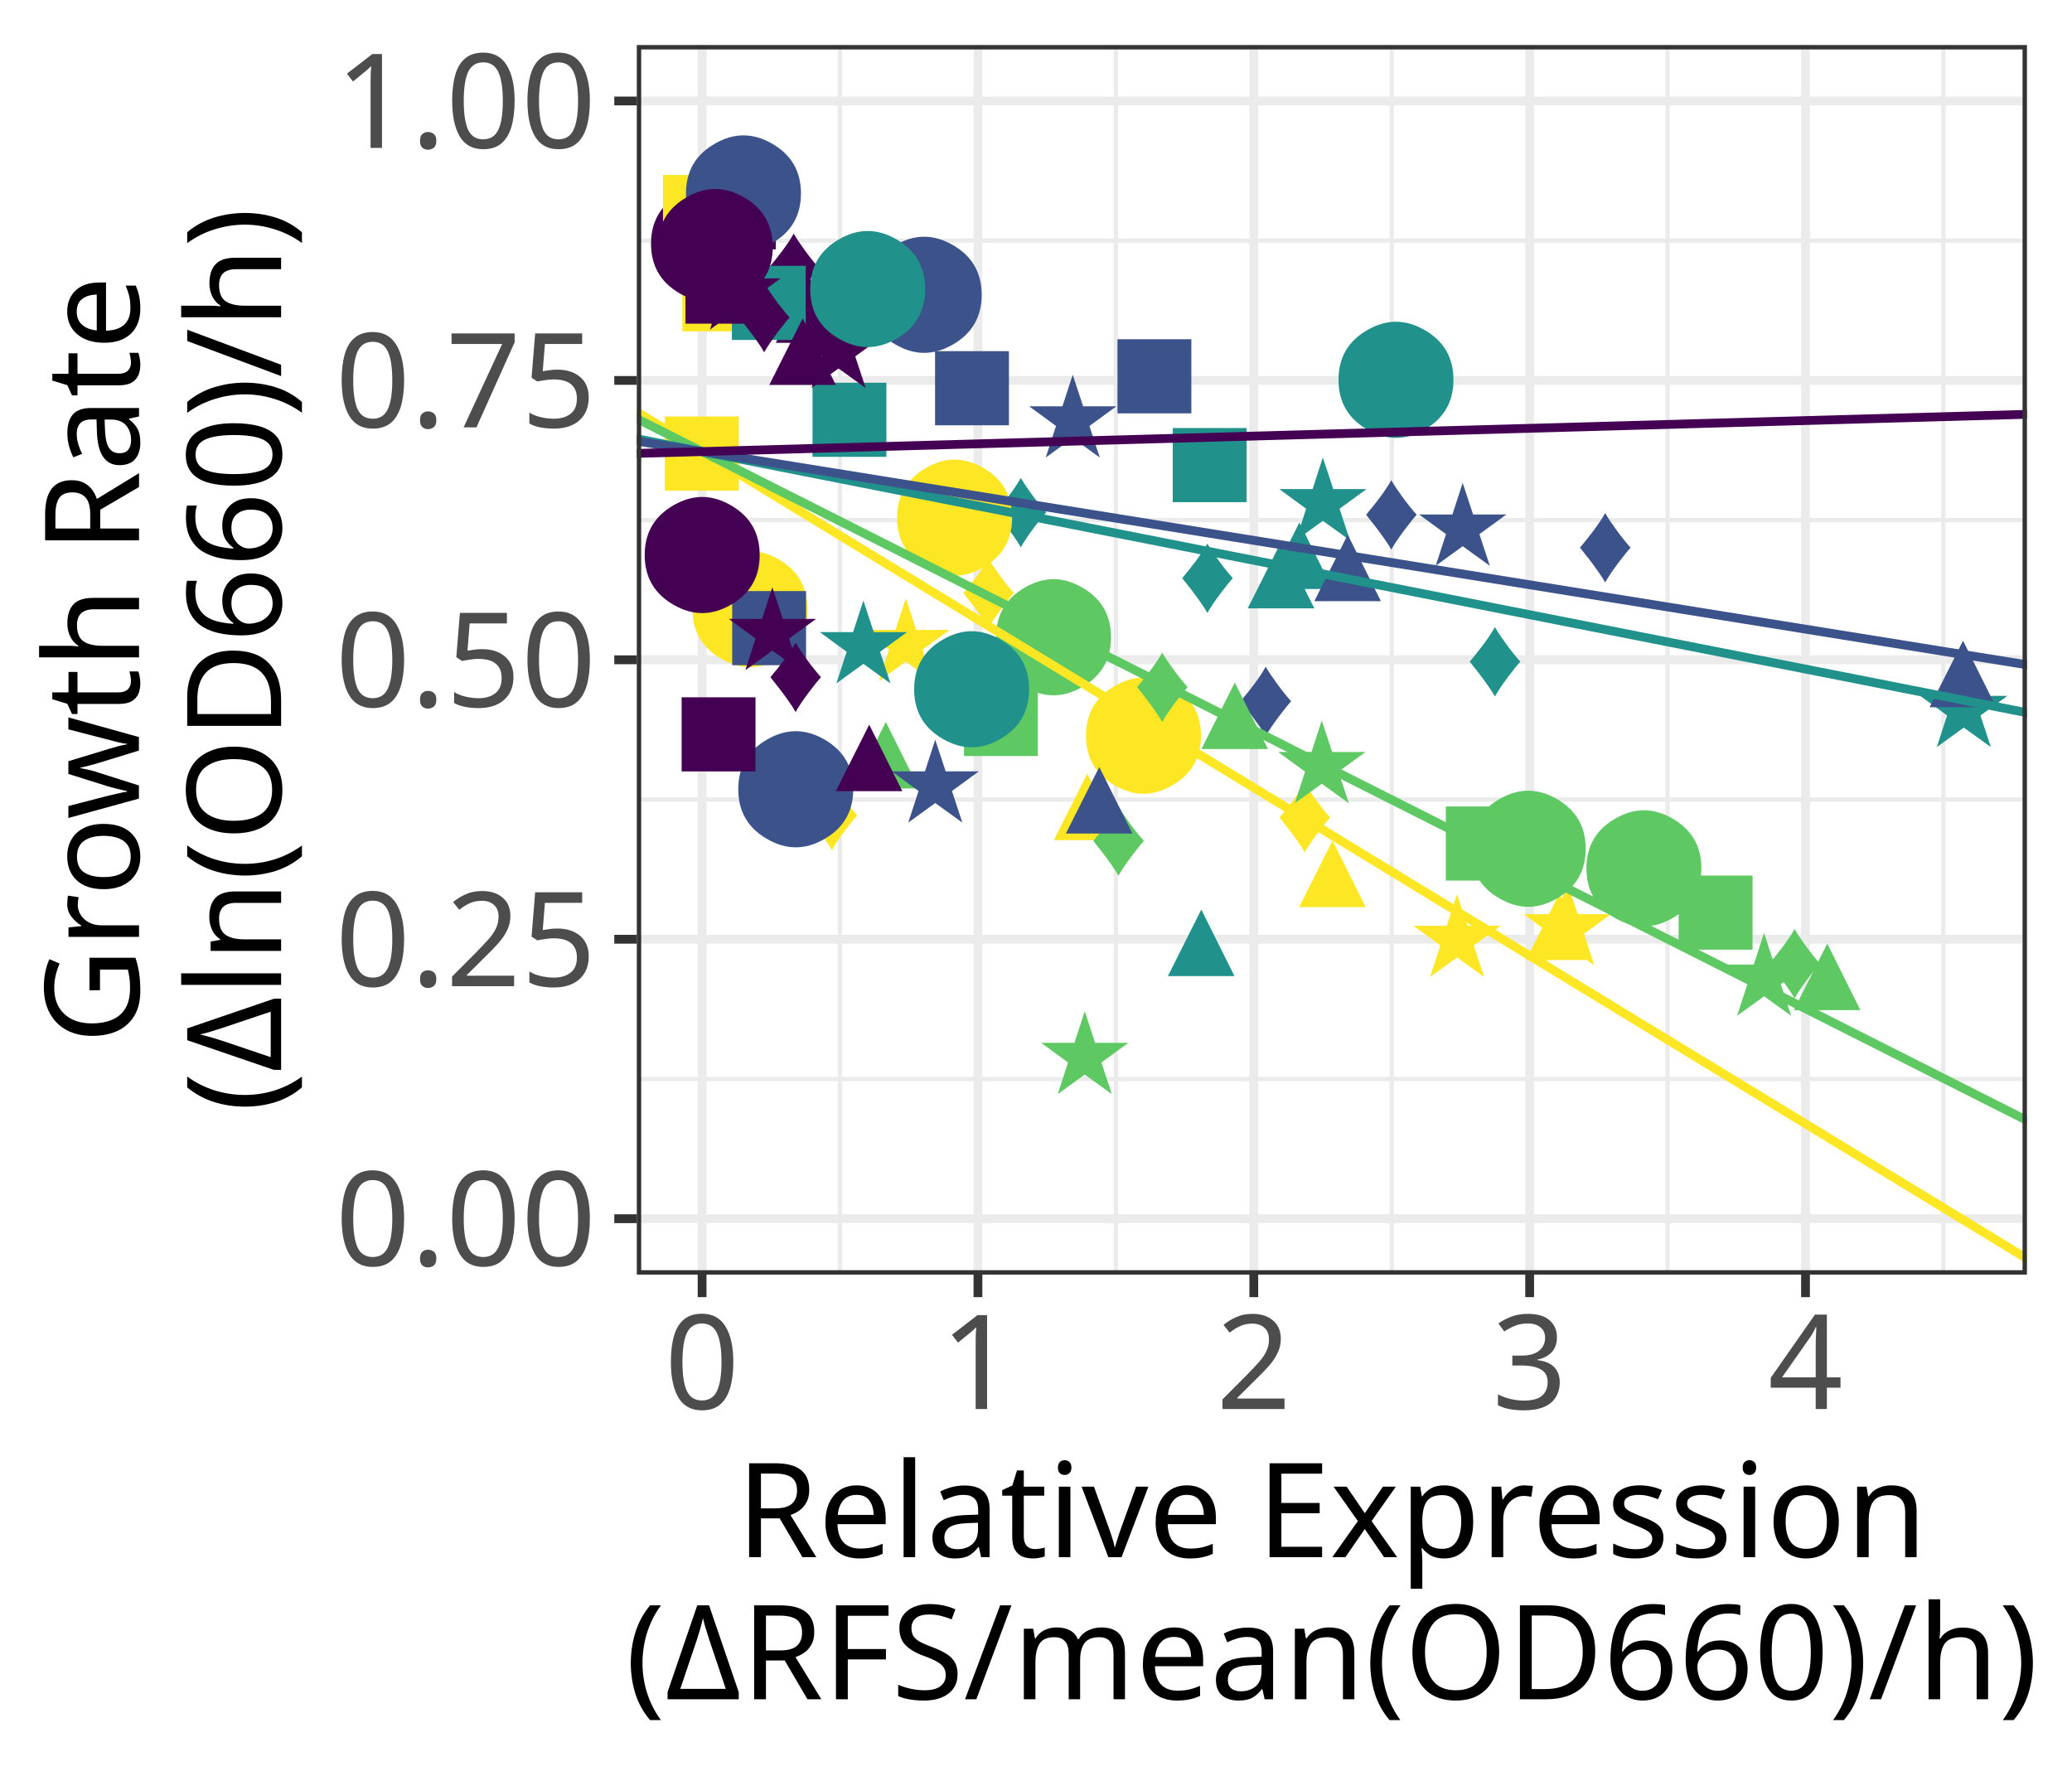
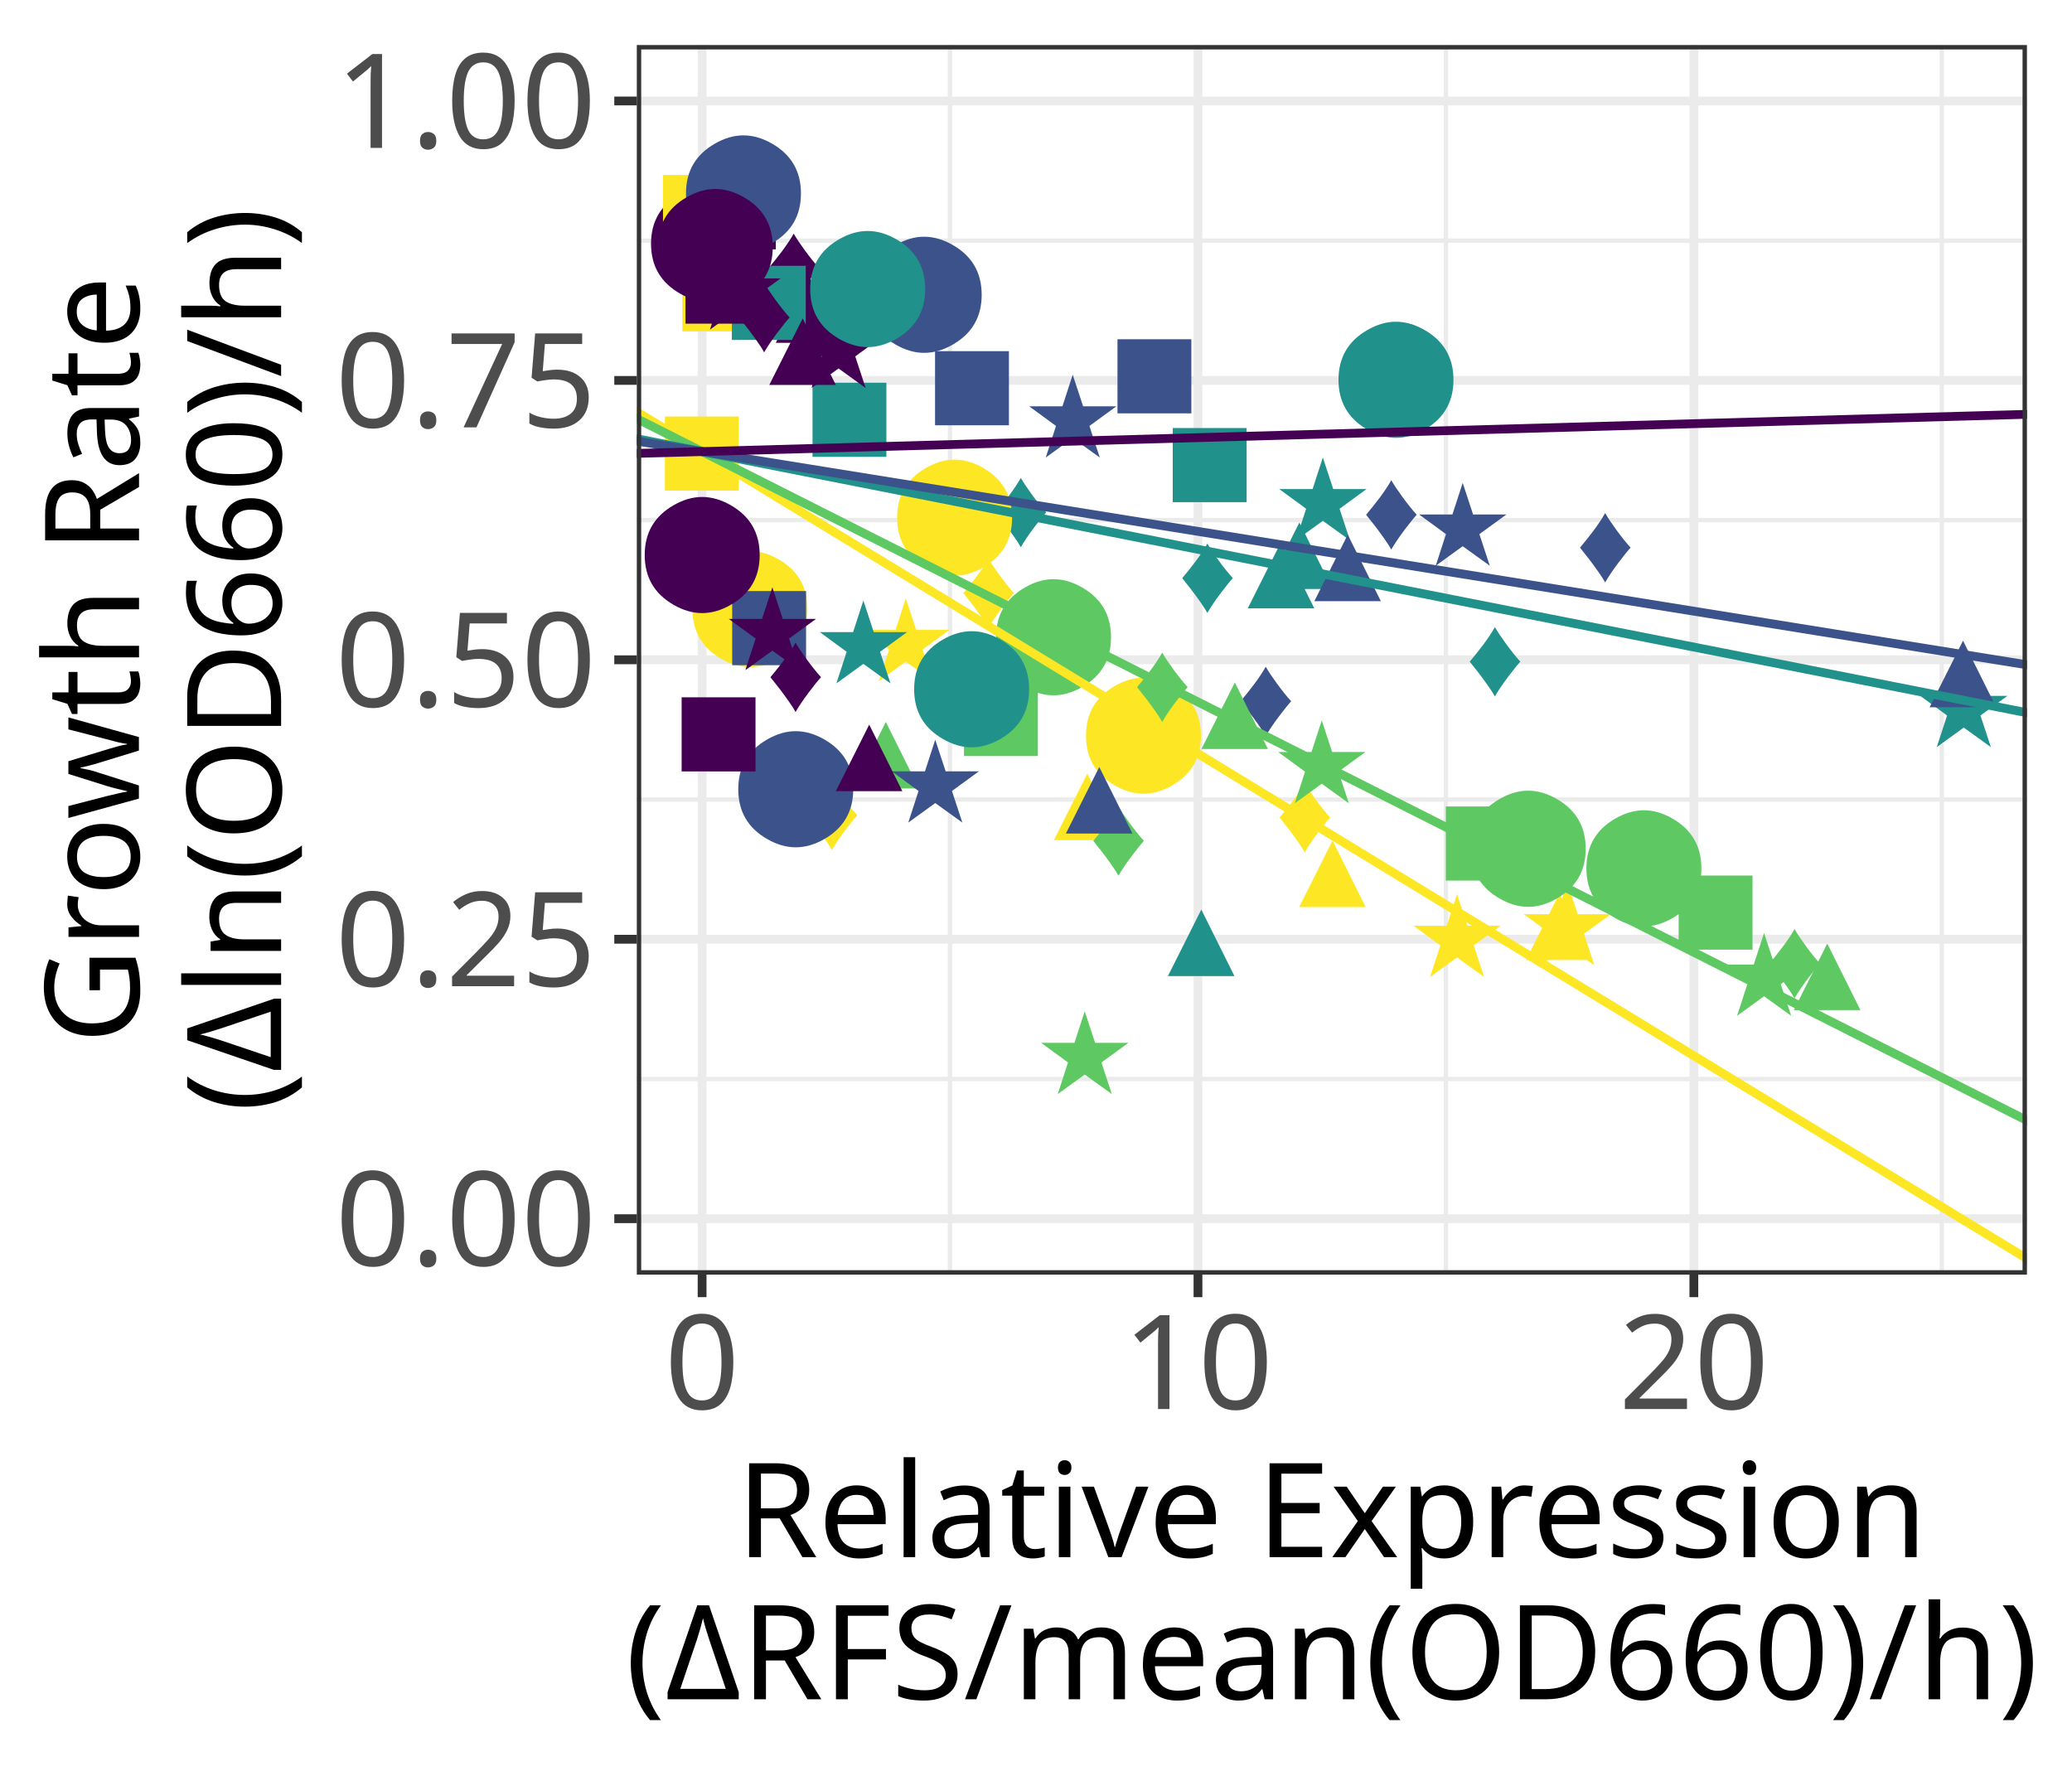
<svg xmlns="http://www.w3.org/2000/svg" class="svglite" width="252.00pt" height="216.00pt" viewBox="0 0 252.00 216.00">
  <defs>
    <style type="text/css">
    .svglite line, .svglite polyline, .svglite polygon, .svglite path, .svglite rect, .svglite circle {
      fill: none;
      stroke: #000000;
      stroke-linecap: round;
      stroke-linejoin: round;
      stroke-miterlimit: 10.00;
    }
    .svglite text {
      white-space: pre;
    }
  </style>
  </defs>
  <rect width="100%" height="100%" style="stroke: none; fill: #FFFFFF;" />
  <defs>
    <clipPath id="cpMC4wMHwyNTIuMDB8MC4wMHwyMTYuMDA=">
      <rect x="0.00" y="0.00" width="252.00" height="216.00" />
    </clipPath>
  </defs>
  <g clip-path="url(#cpMC4wMHwyNTIuMDB8MC4wMHwyMTYuMDA=)">
    <rect x="0.00" y="0.00" width="252.00" height="216.00" style="stroke-width: 1.07; stroke: #FFFFFF; fill: #FFFFFF;" />
  </g>
  <defs>
    <clipPath id="cpNzcuNDV8MjQ2LjUyfDUuNDh8MTU1LjAz">
      <rect x="77.45" y="5.48" width="169.07" height="149.55" />
    </clipPath>
  </defs>
  <g clip-path="url(#cpNzcuNDV8MjQ2LjUyfDUuNDh8MTU1LjAz)">
    <rect x="77.45" y="5.48" width="169.07" height="149.55" style="stroke-width: 1.07; stroke: none; fill: #FFFFFF;" />
    <polyline points="77.45,131.24 246.52,131.24 " style="stroke-width: 0.53; stroke: #EBEBEB; stroke-linecap: butt;" />
    <polyline points="77.45,97.25 246.52,97.25 " style="stroke-width: 0.53; stroke: #EBEBEB; stroke-linecap: butt;" />
    <polyline points="77.45,63.26 246.52,63.26 " style="stroke-width: 0.53; stroke: #EBEBEB; stroke-linecap: butt;" />
    <polyline points="77.45,29.27 246.52,29.27 " style="stroke-width: 0.53; stroke: #EBEBEB; stroke-linecap: butt;" />
-     <polyline points="102.16,155.03 102.16,5.48 " style="stroke-width: 0.53; stroke: #EBEBEB; stroke-linecap: butt;" />
-     <polyline points="135.71,155.03 135.71,5.48 " style="stroke-width: 0.53; stroke: #EBEBEB; stroke-linecap: butt;" />
-     <polyline points="169.26,155.03 169.26,5.48 " style="stroke-width: 0.53; stroke: #EBEBEB; stroke-linecap: butt;" />
-     <polyline points="202.81,155.03 202.81,5.48 " style="stroke-width: 0.53; stroke: #EBEBEB; stroke-linecap: butt;" />
-     <polyline points="236.36,155.03 236.36,5.48 " style="stroke-width: 0.53; stroke: #EBEBEB; stroke-linecap: butt;" />
+     <polyline points="115.54,155.03 115.54,5.48 " style="stroke-width: 0.53; stroke: #EBEBEB; stroke-linecap: butt;" />
+     <polyline points="175.85,155.03 175.85,5.48 " style="stroke-width: 0.53; stroke: #EBEBEB; stroke-linecap: butt;" />
+     <polyline points="236.16,155.03 236.16,5.48 " style="stroke-width: 0.53; stroke: #EBEBEB; stroke-linecap: butt;" />
    <polyline points="77.45,148.23 246.52,148.23 " style="stroke-width: 1.07; stroke: #EBEBEB; stroke-linecap: butt;" />
    <polyline points="77.45,114.24 246.52,114.24 " style="stroke-width: 1.07; stroke: #EBEBEB; stroke-linecap: butt;" />
    <polyline points="77.45,80.25 246.52,80.25 " style="stroke-width: 1.07; stroke: #EBEBEB; stroke-linecap: butt;" />
    <polyline points="77.45,46.27 246.52,46.27 " style="stroke-width: 1.07; stroke: #EBEBEB; stroke-linecap: butt;" />
    <polyline points="77.45,12.28 246.52,12.28 " style="stroke-width: 1.07; stroke: #EBEBEB; stroke-linecap: butt;" />
    <polyline points="85.39,155.03 85.39,5.48 " style="stroke-width: 1.07; stroke: #EBEBEB; stroke-linecap: butt;" />
-     <polyline points="118.94,155.03 118.94,5.48 " style="stroke-width: 1.07; stroke: #EBEBEB; stroke-linecap: butt;" />
-     <polyline points="152.49,155.03 152.49,5.48 " style="stroke-width: 1.07; stroke: #EBEBEB; stroke-linecap: butt;" />
-     <polyline points="186.04,155.03 186.04,5.48 " style="stroke-width: 1.07; stroke: #EBEBEB; stroke-linecap: butt;" />
-     <polyline points="219.59,155.03 219.59,5.48 " style="stroke-width: 1.07; stroke: #EBEBEB; stroke-linecap: butt;" />
+     <polyline points="145.70,155.03 145.70,5.48 " style="stroke-width: 1.07; stroke: #EBEBEB; stroke-linecap: butt;" />
+     <polyline points="206.01,155.03 206.01,5.48 " style="stroke-width: 1.07; stroke: #EBEBEB; stroke-linecap: butt;" />
    <text x="87.49" y="39.40" text-anchor="middle" style="font-size: 13.85px;fill: #FDE725; font-family: &quot;Arial&quot;;" textLength="8.31px" lengthAdjust="spacingAndGlyphs">◼</text>
    <text x="139.08" y="93.08" text-anchor="middle" style="font-size: 13.85px;fill: #FDE725; font-family: &quot;Arial&quot;;" textLength="8.31px" lengthAdjust="spacingAndGlyphs">⬤</text>
    <text x="189.65" y="116.77" text-anchor="middle" style="font-size: 13.85px;fill: #FDE725; font-family: &quot;Arial&quot;;" textLength="8.31px" lengthAdjust="spacingAndGlyphs">▲</text>
    <text x="158.70" y="103.50" text-anchor="middle" style="font-size: 13.85px;fill: #FDE725; font-family: &quot;Arial&quot;;" textLength="8.31px" lengthAdjust="spacingAndGlyphs">♦</text>
    <text x="190.62" y="117.36" text-anchor="middle" style="font-size: 13.85px;fill: #FDE725; font-family: &quot;Arial&quot;;" textLength="8.31px" lengthAdjust="spacingAndGlyphs">★</text>
    <text x="208.66" y="114.60" text-anchor="middle" style="font-size: 13.85px;fill: #5EC962; font-family: &quot;Arial&quot;;" textLength="8.31px" lengthAdjust="spacingAndGlyphs">◼</text>
    <text x="199.94" y="109.21" text-anchor="middle" style="font-size: 13.85px;fill: #5EC962; font-family: &quot;Arial&quot;;" textLength="8.31px" lengthAdjust="spacingAndGlyphs">⬤</text>
    <text x="222.23" y="122.86" text-anchor="middle" style="font-size: 13.85px;fill: #5EC962; font-family: &quot;Arial&quot;;" textLength="8.31px" lengthAdjust="spacingAndGlyphs">▲</text>
    <text x="218.27" y="121.26" text-anchor="middle" style="font-size: 13.85px;fill: #5EC962; font-family: &quot;Arial&quot;;" textLength="8.31px" lengthAdjust="spacingAndGlyphs">♦</text>
    <text x="214.55" y="123.49" text-anchor="middle" style="font-size: 13.85px;fill: #5EC962; font-family: &quot;Arial&quot;;" textLength="8.31px" lengthAdjust="spacingAndGlyphs">★</text>
    <text x="103.32" y="54.66" text-anchor="middle" style="font-size: 13.85px;fill: #21918C; font-family: &quot;Arial&quot;;" textLength="8.31px" lengthAdjust="spacingAndGlyphs">◼</text>
    <text x="169.79" y="49.79" text-anchor="middle" style="font-size: 13.85px;fill: #21918C; font-family: &quot;Arial&quot;;" textLength="8.31px" lengthAdjust="spacingAndGlyphs">⬤</text>
    <text x="158.03" y="71.64" text-anchor="middle" style="font-size: 13.85px;fill: #21918C; font-family: &quot;Arial&quot;;" textLength="8.31px" lengthAdjust="spacingAndGlyphs">▲</text>
    <text x="124.17" y="66.39" text-anchor="middle" style="font-size: 13.85px;fill: #21918C; font-family: &quot;Arial&quot;;" textLength="8.31px" lengthAdjust="spacingAndGlyphs">♦</text>
    <text x="238.84" y="90.81" text-anchor="middle" style="font-size: 13.85px;fill: #21918C; font-family: &quot;Arial&quot;;" textLength="8.31px" lengthAdjust="spacingAndGlyphs">★</text>
    <text x="140.41" y="49.37" text-anchor="middle" style="font-size: 13.85px;fill: #3B528B; font-family: &quot;Arial&quot;;" textLength="8.31px" lengthAdjust="spacingAndGlyphs">◼</text>
    <text x="112.41" y="39.45" text-anchor="middle" style="font-size: 13.85px;fill: #3B528B; font-family: &quot;Arial&quot;;" textLength="8.31px" lengthAdjust="spacingAndGlyphs">⬤</text>
    <text x="238.74" y="86.02" text-anchor="middle" style="font-size: 13.85px;fill: #3B528B; font-family: &quot;Arial&quot;;" textLength="8.31px" lengthAdjust="spacingAndGlyphs">▲</text>
    <text x="195.24" y="70.67" text-anchor="middle" style="font-size: 13.85px;fill: #3B528B; font-family: &quot;Arial&quot;;" textLength="8.31px" lengthAdjust="spacingAndGlyphs">♦</text>
    <text x="177.90" y="68.75" text-anchor="middle" style="font-size: 13.85px;fill: #3B528B; font-family: &quot;Arial&quot;;" textLength="8.31px" lengthAdjust="spacingAndGlyphs">★</text>
    <text x="89.87" y="29.42" text-anchor="middle" style="font-size: 13.85px;fill: #440154; font-family: &quot;Arial&quot;;" textLength="8.31px" lengthAdjust="spacingAndGlyphs">◼</text>
    <text x="86.18" y="33.24" text-anchor="middle" style="font-size: 13.85px;fill: #440154; font-family: &quot;Arial&quot;;" textLength="8.31px" lengthAdjust="spacingAndGlyphs">⬤</text>
    <text x="98.41" y="41.70" text-anchor="middle" style="font-size: 13.85px;fill: #440154; font-family: &quot;Arial&quot;;" textLength="8.31px" lengthAdjust="spacingAndGlyphs">▲</text>
    <text x="96.55" y="36.68" text-anchor="middle" style="font-size: 13.85px;fill: #440154; font-family: &quot;Arial&quot;;" textLength="8.31px" lengthAdjust="spacingAndGlyphs">♦</text>
    <text x="101.99" y="47.13" text-anchor="middle" style="font-size: 13.85px;fill: #440154; font-family: &quot;Arial&quot;;" textLength="8.31px" lengthAdjust="spacingAndGlyphs">★</text>
    <text x="85.13" y="29.39" text-anchor="middle" style="font-size: 13.85px;fill: #FDE725; font-family: &quot;Arial&quot;;" textLength="8.31px" lengthAdjust="spacingAndGlyphs">◼</text>
    <text x="91.22" y="77.68" text-anchor="middle" style="font-size: 13.85px;fill: #FDE725; font-family: &quot;Arial&quot;;" textLength="8.31px" lengthAdjust="spacingAndGlyphs">⬤</text>
    <text x="132.23" y="102.19" text-anchor="middle" style="font-size: 13.85px;fill: #FDE725; font-family: &quot;Arial&quot;;" textLength="8.31px" lengthAdjust="spacingAndGlyphs">▲</text>
    <text x="101.19" y="103.23" text-anchor="middle" style="font-size: 13.85px;fill: #FDE725; font-family: &quot;Arial&quot;;" textLength="8.31px" lengthAdjust="spacingAndGlyphs">♦</text>
    <text x="110.17" y="82.79" text-anchor="middle" style="font-size: 13.85px;fill: #FDE725; font-family: &quot;Arial&quot;;" textLength="8.31px" lengthAdjust="spacingAndGlyphs">★</text>
    <text x="121.74" y="91.05" text-anchor="middle" style="font-size: 13.85px;fill: #5EC962; font-family: &quot;Arial&quot;;" textLength="8.31px" lengthAdjust="spacingAndGlyphs">◼</text>
    <text x="128.14" y="81.10" text-anchor="middle" style="font-size: 13.85px;fill: #5EC962; font-family: &quot;Arial&quot;;" textLength="8.31px" lengthAdjust="spacingAndGlyphs">⬤</text>
    <text x="107.73" y="95.90" text-anchor="middle" style="font-size: 13.85px;fill: #5EC962; font-family: &quot;Arial&quot;;" textLength="8.31px" lengthAdjust="spacingAndGlyphs">▲</text>
    <text x="136.05" y="106.34" text-anchor="middle" style="font-size: 13.85px;fill: #5EC962; font-family: &quot;Arial&quot;;" textLength="8.31px" lengthAdjust="spacingAndGlyphs">♦</text>
    <text x="131.93" y="133.01" text-anchor="middle" style="font-size: 13.85px;fill: #5EC962; font-family: &quot;Arial&quot;;" textLength="8.31px" lengthAdjust="spacingAndGlyphs">★</text>
    <text x="147.13" y="60.17" text-anchor="middle" style="font-size: 13.85px;fill: #21918C; font-family: &quot;Arial&quot;;" textLength="8.31px" lengthAdjust="spacingAndGlyphs">◼</text>
    <text x="118.18" y="87.43" text-anchor="middle" style="font-size: 13.85px;fill: #21918C; font-family: &quot;Arial&quot;;" textLength="8.31px" lengthAdjust="spacingAndGlyphs">⬤</text>
    <text x="146.10" y="118.72" text-anchor="middle" style="font-size: 13.85px;fill: #21918C; font-family: &quot;Arial&quot;;" textLength="8.31px" lengthAdjust="spacingAndGlyphs">▲</text>
    <text x="146.86" y="74.38" text-anchor="middle" style="font-size: 13.85px;fill: #21918C; font-family: &quot;Arial&quot;;" textLength="8.31px" lengthAdjust="spacingAndGlyphs">♦</text>
    <text x="105.01" y="83.06" text-anchor="middle" style="font-size: 13.85px;fill: #21918C; font-family: &quot;Arial&quot;;" textLength="8.31px" lengthAdjust="spacingAndGlyphs">★</text>
    <text x="93.55" y="80.00" text-anchor="middle" style="font-size: 13.85px;fill: #3B528B; font-family: &quot;Arial&quot;;" textLength="8.31px" lengthAdjust="spacingAndGlyphs">◼</text>
    <text x="96.79" y="99.59" text-anchor="middle" style="font-size: 13.85px;fill: #3B528B; font-family: &quot;Arial&quot;;" textLength="8.31px" lengthAdjust="spacingAndGlyphs">⬤</text>
    <text x="133.69" y="101.38" text-anchor="middle" style="font-size: 13.85px;fill: #3B528B; font-family: &quot;Arial&quot;;" textLength="8.31px" lengthAdjust="spacingAndGlyphs">▲</text>
    <text x="153.96" y="89.36" text-anchor="middle" style="font-size: 13.85px;fill: #3B528B; font-family: &quot;Arial&quot;;" textLength="8.31px" lengthAdjust="spacingAndGlyphs">♦</text>
    <text x="113.75" y="99.99" text-anchor="middle" style="font-size: 13.85px;fill: #3B528B; font-family: &quot;Arial&quot;;" textLength="8.31px" lengthAdjust="spacingAndGlyphs">★</text>
    <text x="87.40" y="92.92" text-anchor="middle" style="font-size: 13.85px;fill: #440154; font-family: &quot;Arial&quot;;" textLength="8.31px" lengthAdjust="spacingAndGlyphs">◼</text>
    <text x="85.41" y="71.10" text-anchor="middle" style="font-size: 13.85px;fill: #440154; font-family: &quot;Arial&quot;;" textLength="8.31px" lengthAdjust="spacingAndGlyphs">⬤</text>
    <text x="105.71" y="96.23" text-anchor="middle" style="font-size: 13.85px;fill: #440154; font-family: &quot;Arial&quot;;" textLength="8.31px" lengthAdjust="spacingAndGlyphs">▲</text>
    <text x="96.78" y="86.43" text-anchor="middle" style="font-size: 13.85px;fill: #440154; font-family: &quot;Arial&quot;;" textLength="8.31px" lengthAdjust="spacingAndGlyphs">♦</text>
    <text x="93.94" y="81.45" text-anchor="middle" style="font-size: 13.85px;fill: #440154; font-family: &quot;Arial&quot;;" textLength="8.31px" lengthAdjust="spacingAndGlyphs">★</text>
    <text x="85.36" y="58.77" text-anchor="middle" style="font-size: 13.85px;fill: #FDE725; font-family: &quot;Arial&quot;;" textLength="8.31px" lengthAdjust="spacingAndGlyphs">◼</text>
    <text x="116.11" y="66.56" text-anchor="middle" style="font-size: 13.85px;fill: #FDE725; font-family: &quot;Arial&quot;;" textLength="8.31px" lengthAdjust="spacingAndGlyphs">⬤</text>
    <text x="162.06" y="110.33" text-anchor="middle" style="font-size: 13.85px;fill: #FDE725; font-family: &quot;Arial&quot;;" textLength="8.31px" lengthAdjust="spacingAndGlyphs">▲</text>
    <text x="120.24" y="76.20" text-anchor="middle" style="font-size: 13.85px;fill: #FDE725; font-family: &quot;Arial&quot;;" textLength="8.31px" lengthAdjust="spacingAndGlyphs">♦</text>
    <text x="177.21" y="118.77" text-anchor="middle" style="font-size: 13.85px;fill: #FDE725; font-family: &quot;Arial&quot;;" textLength="8.31px" lengthAdjust="spacingAndGlyphs">★</text>
    <text x="180.34" y="106.20" text-anchor="middle" style="font-size: 13.85px;fill: #5EC962; font-family: &quot;Arial&quot;;" textLength="8.31px" lengthAdjust="spacingAndGlyphs">◼</text>
    <text x="185.87" y="106.83" text-anchor="middle" style="font-size: 13.85px;fill: #5EC962; font-family: &quot;Arial&quot;;" textLength="8.31px" lengthAdjust="spacingAndGlyphs">⬤</text>
    <text x="150.18" y="91.10" text-anchor="middle" style="font-size: 13.85px;fill: #5EC962; font-family: &quot;Arial&quot;;" textLength="8.31px" lengthAdjust="spacingAndGlyphs">▲</text>
    <text x="141.37" y="87.64" text-anchor="middle" style="font-size: 13.85px;fill: #5EC962; font-family: &quot;Arial&quot;;" textLength="8.31px" lengthAdjust="spacingAndGlyphs">♦</text>
    <text x="160.76" y="97.64" text-anchor="middle" style="font-size: 13.85px;fill: #5EC962; font-family: &quot;Arial&quot;;" textLength="8.31px" lengthAdjust="spacingAndGlyphs">★</text>
    <text x="93.51" y="40.44" text-anchor="middle" style="font-size: 13.85px;fill: #21918C; font-family: &quot;Arial&quot;;" textLength="8.31px" lengthAdjust="spacingAndGlyphs">◼</text>
    <text x="105.54" y="38.75" text-anchor="middle" style="font-size: 13.85px;fill: #21918C; font-family: &quot;Arial&quot;;" textLength="8.31px" lengthAdjust="spacingAndGlyphs">⬤</text>
    <text x="155.81" y="73.99" text-anchor="middle" style="font-size: 13.85px;fill: #21918C; font-family: &quot;Arial&quot;;" textLength="8.31px" lengthAdjust="spacingAndGlyphs">▲</text>
    <text x="181.83" y="84.54" text-anchor="middle" style="font-size: 13.85px;fill: #21918C; font-family: &quot;Arial&quot;;" textLength="8.31px" lengthAdjust="spacingAndGlyphs">♦</text>
    <text x="160.89" y="65.66" text-anchor="middle" style="font-size: 13.85px;fill: #21918C; font-family: &quot;Arial&quot;;" textLength="8.31px" lengthAdjust="spacingAndGlyphs">★</text>
    <text x="118.22" y="50.82" text-anchor="middle" style="font-size: 13.85px;fill: #3B528B; font-family: &quot;Arial&quot;;" textLength="8.31px" lengthAdjust="spacingAndGlyphs">◼</text>
    <text x="90.43" y="27.12" text-anchor="middle" style="font-size: 13.85px;fill: #3B528B; font-family: &quot;Arial&quot;;" textLength="8.31px" lengthAdjust="spacingAndGlyphs">⬤</text>
    <text x="163.91" y="73.12" text-anchor="middle" style="font-size: 13.85px;fill: #3B528B; font-family: &quot;Arial&quot;;" textLength="8.31px" lengthAdjust="spacingAndGlyphs">▲</text>
    <text x="169.23" y="66.67" text-anchor="middle" style="font-size: 13.85px;fill: #3B528B; font-family: &quot;Arial&quot;;" textLength="8.31px" lengthAdjust="spacingAndGlyphs">♦</text>
    <text x="130.47" y="55.59" text-anchor="middle" style="font-size: 13.85px;fill: #3B528B; font-family: &quot;Arial&quot;;" textLength="8.31px" lengthAdjust="spacingAndGlyphs">★</text>
    <text x="87.87" y="38.46" text-anchor="middle" style="font-size: 13.85px;fill: #440154; font-family: &quot;Arial&quot;;" textLength="8.31px" lengthAdjust="spacingAndGlyphs">◼</text>
    <text x="87.00" y="33.64" text-anchor="middle" style="font-size: 13.85px;fill: #440154; font-family: &quot;Arial&quot;;" textLength="8.31px" lengthAdjust="spacingAndGlyphs">⬤</text>
    <text x="97.62" y="46.82" text-anchor="middle" style="font-size: 13.85px;fill: #440154; font-family: &quot;Arial&quot;;" textLength="8.31px" lengthAdjust="spacingAndGlyphs">▲</text>
    <text x="92.96" y="42.68" text-anchor="middle" style="font-size: 13.85px;fill: #440154; font-family: &quot;Arial&quot;;" textLength="8.31px" lengthAdjust="spacingAndGlyphs">♦</text>
    <text x="89.63" y="40.03" text-anchor="middle" style="font-size: 13.85px;fill: #440154; font-family: &quot;Arial&quot;;" textLength="8.31px" lengthAdjust="spacingAndGlyphs">★</text>
    <line x1="-91.63" y1="-52.93" x2="415.59" y2="256.11" style="stroke-width: 1.07; stroke: #FDE725; stroke-linecap: butt;" />
    <line x1="-91.63" y1="-34.45" x2="415.59" y2="221.65" style="stroke-width: 1.07; stroke: #5EC962; stroke-linecap: butt;" />
    <line x1="-91.63" y1="20.03" x2="415.59" y2="120.02" style="stroke-width: 1.07; stroke: #21918C; stroke-linecap: butt;" />
    <line x1="-91.63" y1="26.44" x2="415.59" y2="108.07" style="stroke-width: 1.07; stroke: #3B528B; stroke-linecap: butt;" />
    <line x1="-91.63" y1="59.90" x2="415.59" y2="45.64" style="stroke-width: 1.07; stroke: #440154; stroke-linecap: butt;" />
    <rect x="77.45" y="5.48" width="169.07" height="149.55" style="stroke-width: 1.07; stroke: #333333;" />
  </g>
  <g clip-path="url(#cpMC4wMHwyNTIuMDB8MC4wMHwyMTYuMDA=)">
    <text x="72.52" y="153.94" text-anchor="end" style="font-size: 16.00px;fill: #4D4D4D; font-family: &quot;Noto Sans&quot;;" textLength="31.74px" lengthAdjust="spacingAndGlyphs">0.00</text>
    <text x="72.52" y="119.95" text-anchor="end" style="font-size: 16.00px;fill: #4D4D4D; font-family: &quot;Noto Sans&quot;;" textLength="31.74px" lengthAdjust="spacingAndGlyphs">0.25</text>
    <text x="72.52" y="85.97" text-anchor="end" style="font-size: 16.00px;fill: #4D4D4D; font-family: &quot;Noto Sans&quot;;" textLength="31.74px" lengthAdjust="spacingAndGlyphs">0.50</text>
    <text x="72.52" y="51.98" text-anchor="end" style="font-size: 16.00px;fill: #4D4D4D; font-family: &quot;Noto Sans&quot;;" textLength="31.74px" lengthAdjust="spacingAndGlyphs">0.75</text>
    <text x="72.52" y="17.99" text-anchor="end" style="font-size: 16.00px;fill: #4D4D4D; font-family: &quot;Noto Sans&quot;;" textLength="31.74px" lengthAdjust="spacingAndGlyphs">1.00</text>
    <polyline points="74.71,148.23 77.45,148.23 " style="stroke-width: 1.07; stroke: #333333; stroke-linecap: butt;" />
    <polyline points="74.71,114.24 77.45,114.24 " style="stroke-width: 1.07; stroke: #333333; stroke-linecap: butt;" />
    <polyline points="74.71,80.25 77.45,80.25 " style="stroke-width: 1.07; stroke: #333333; stroke-linecap: butt;" />
    <polyline points="74.71,46.27 77.45,46.27 " style="stroke-width: 1.07; stroke: #333333; stroke-linecap: butt;" />
    <polyline points="74.71,12.28 77.45,12.28 " style="stroke-width: 1.07; stroke: #333333; stroke-linecap: butt;" />
    <polyline points="85.39,157.77 85.39,155.03 " style="stroke-width: 1.07; stroke: #333333; stroke-linecap: butt;" />
-     <polyline points="118.94,157.77 118.94,155.03 " style="stroke-width: 1.07; stroke: #333333; stroke-linecap: butt;" />
-     <polyline points="152.49,157.77 152.49,155.03 " style="stroke-width: 1.07; stroke: #333333; stroke-linecap: butt;" />
-     <polyline points="186.04,157.77 186.04,155.03 " style="stroke-width: 1.07; stroke: #333333; stroke-linecap: butt;" />
-     <polyline points="219.59,157.77 219.59,155.03 " style="stroke-width: 1.07; stroke: #333333; stroke-linecap: butt;" />
+     <polyline points="145.70,157.77 145.70,155.03 " style="stroke-width: 1.07; stroke: #333333; stroke-linecap: butt;" />
+     <polyline points="206.01,157.77 206.01,155.03 " style="stroke-width: 1.07; stroke: #333333; stroke-linecap: butt;" />
    <text x="85.39" y="171.38" text-anchor="middle" style="font-size: 16.00px;fill: #4D4D4D; font-family: &quot;Noto Sans&quot;;" textLength="9.15px" lengthAdjust="spacingAndGlyphs">0</text>
-     <text x="118.94" y="171.38" text-anchor="middle" style="font-size: 16.00px;fill: #4D4D4D; font-family: &quot;Noto Sans&quot;;" textLength="9.15px" lengthAdjust="spacingAndGlyphs">1</text>
-     <text x="152.49" y="171.38" text-anchor="middle" style="font-size: 16.00px;fill: #4D4D4D; font-family: &quot;Noto Sans&quot;;" textLength="9.15px" lengthAdjust="spacingAndGlyphs">2</text>
-     <text x="186.04" y="171.38" text-anchor="middle" style="font-size: 16.00px;fill: #4D4D4D; font-family: &quot;Noto Sans&quot;;" textLength="9.15px" lengthAdjust="spacingAndGlyphs">3</text>
-     <text x="219.59" y="171.38" text-anchor="middle" style="font-size: 16.00px;fill: #4D4D4D; font-family: &quot;Noto Sans&quot;;" textLength="9.15px" lengthAdjust="spacingAndGlyphs">4</text>
+     <text x="145.70" y="171.38" text-anchor="middle" style="font-size: 16.00px;fill: #4D4D4D; font-family: &quot;Noto Sans&quot;;" textLength="18.30px" lengthAdjust="spacingAndGlyphs">10</text>
+     <text x="206.01" y="171.38" text-anchor="middle" style="font-size: 16.00px;fill: #4D4D4D; font-family: &quot;Noto Sans&quot;;" textLength="18.30px" lengthAdjust="spacingAndGlyphs">20</text>
    <text x="161.98" y="189.40" text-anchor="middle" style="font-size: 16.00px; font-family: &quot;Noto Sans&quot;;" textLength="145.14px" lengthAdjust="spacingAndGlyphs">Relative Expression</text>
    <text x="161.98" y="206.68" text-anchor="middle" style="font-size: 16.00px; font-family: &quot;Noto Sans&quot;;" textLength="172.74px" lengthAdjust="spacingAndGlyphs">(ΔRFS/mean(OD660)/h)</text>
    <text transform="translate(16.91,80.25) rotate(-90)" text-anchor="middle" style="font-size: 16.00px; font-family: &quot;Noto Sans&quot;;" textLength="94.06px" lengthAdjust="spacingAndGlyphs">Growth Rate</text>
    <text transform="translate(34.19,80.25) rotate(-90)" text-anchor="middle" style="font-size: 16.00px; font-family: &quot;Noto Sans&quot;;" textLength="110.92px" lengthAdjust="spacingAndGlyphs">(Δln(OD660)/h)</text>
  </g>
</svg>
